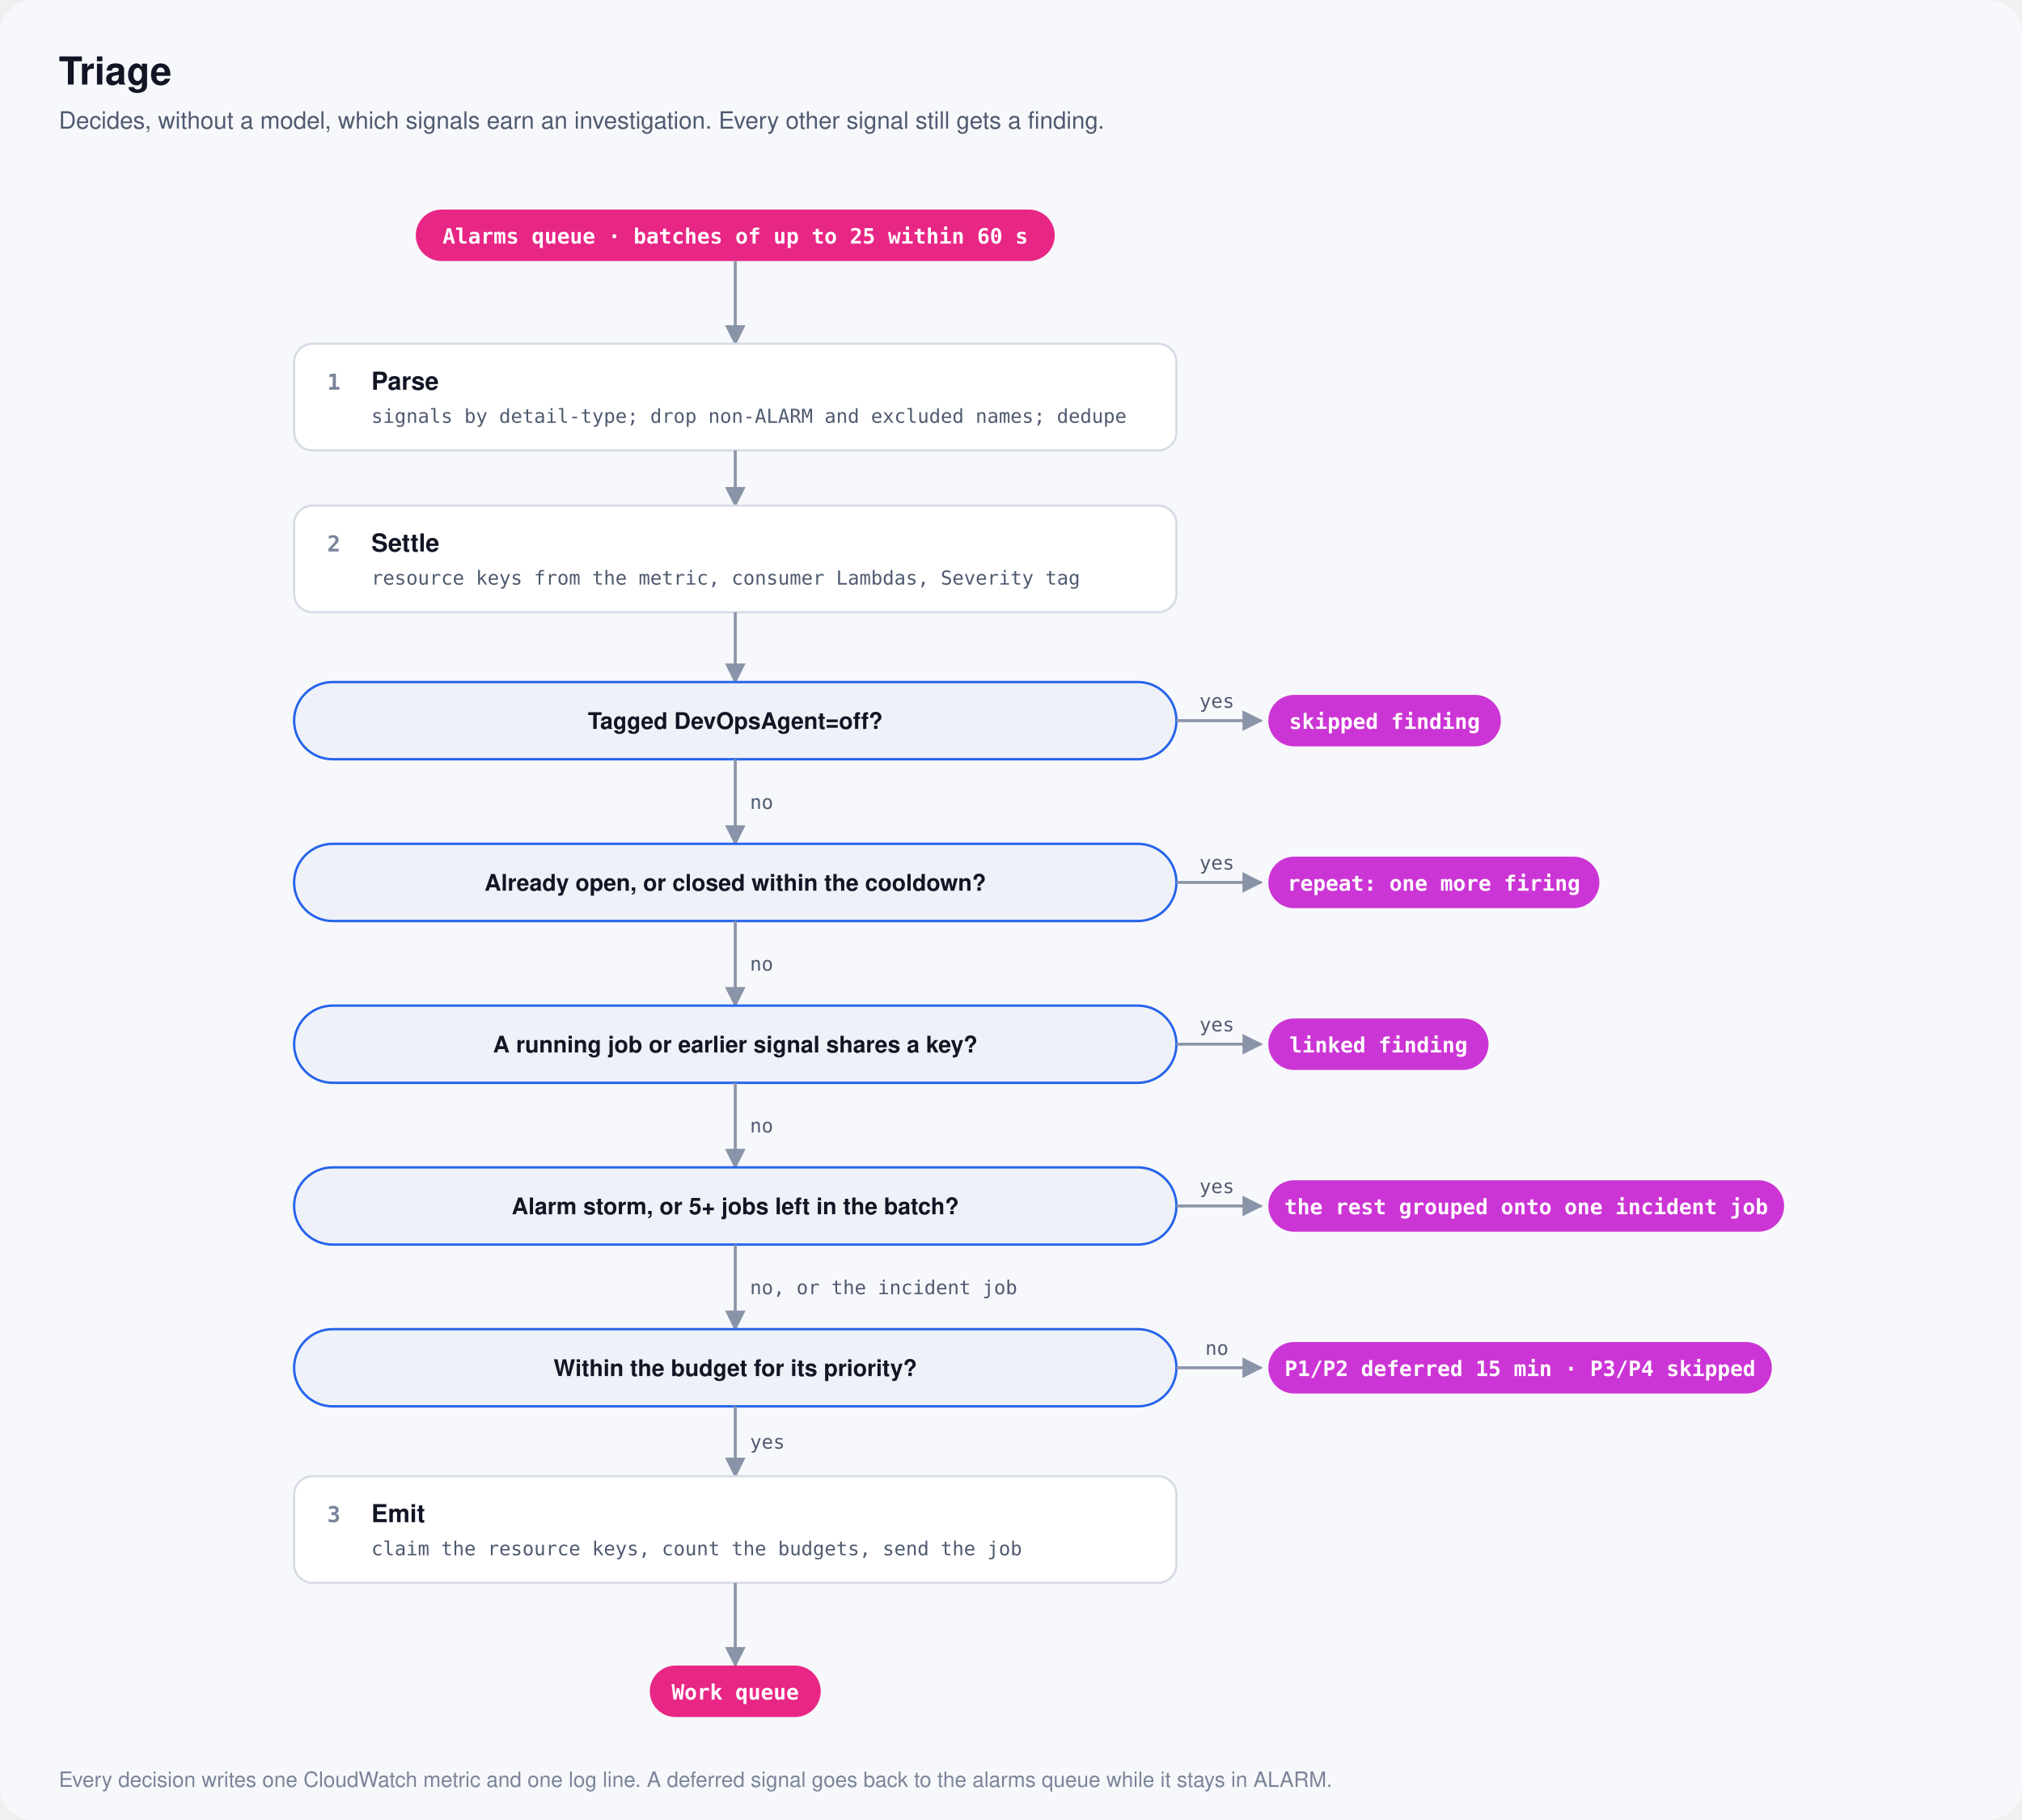
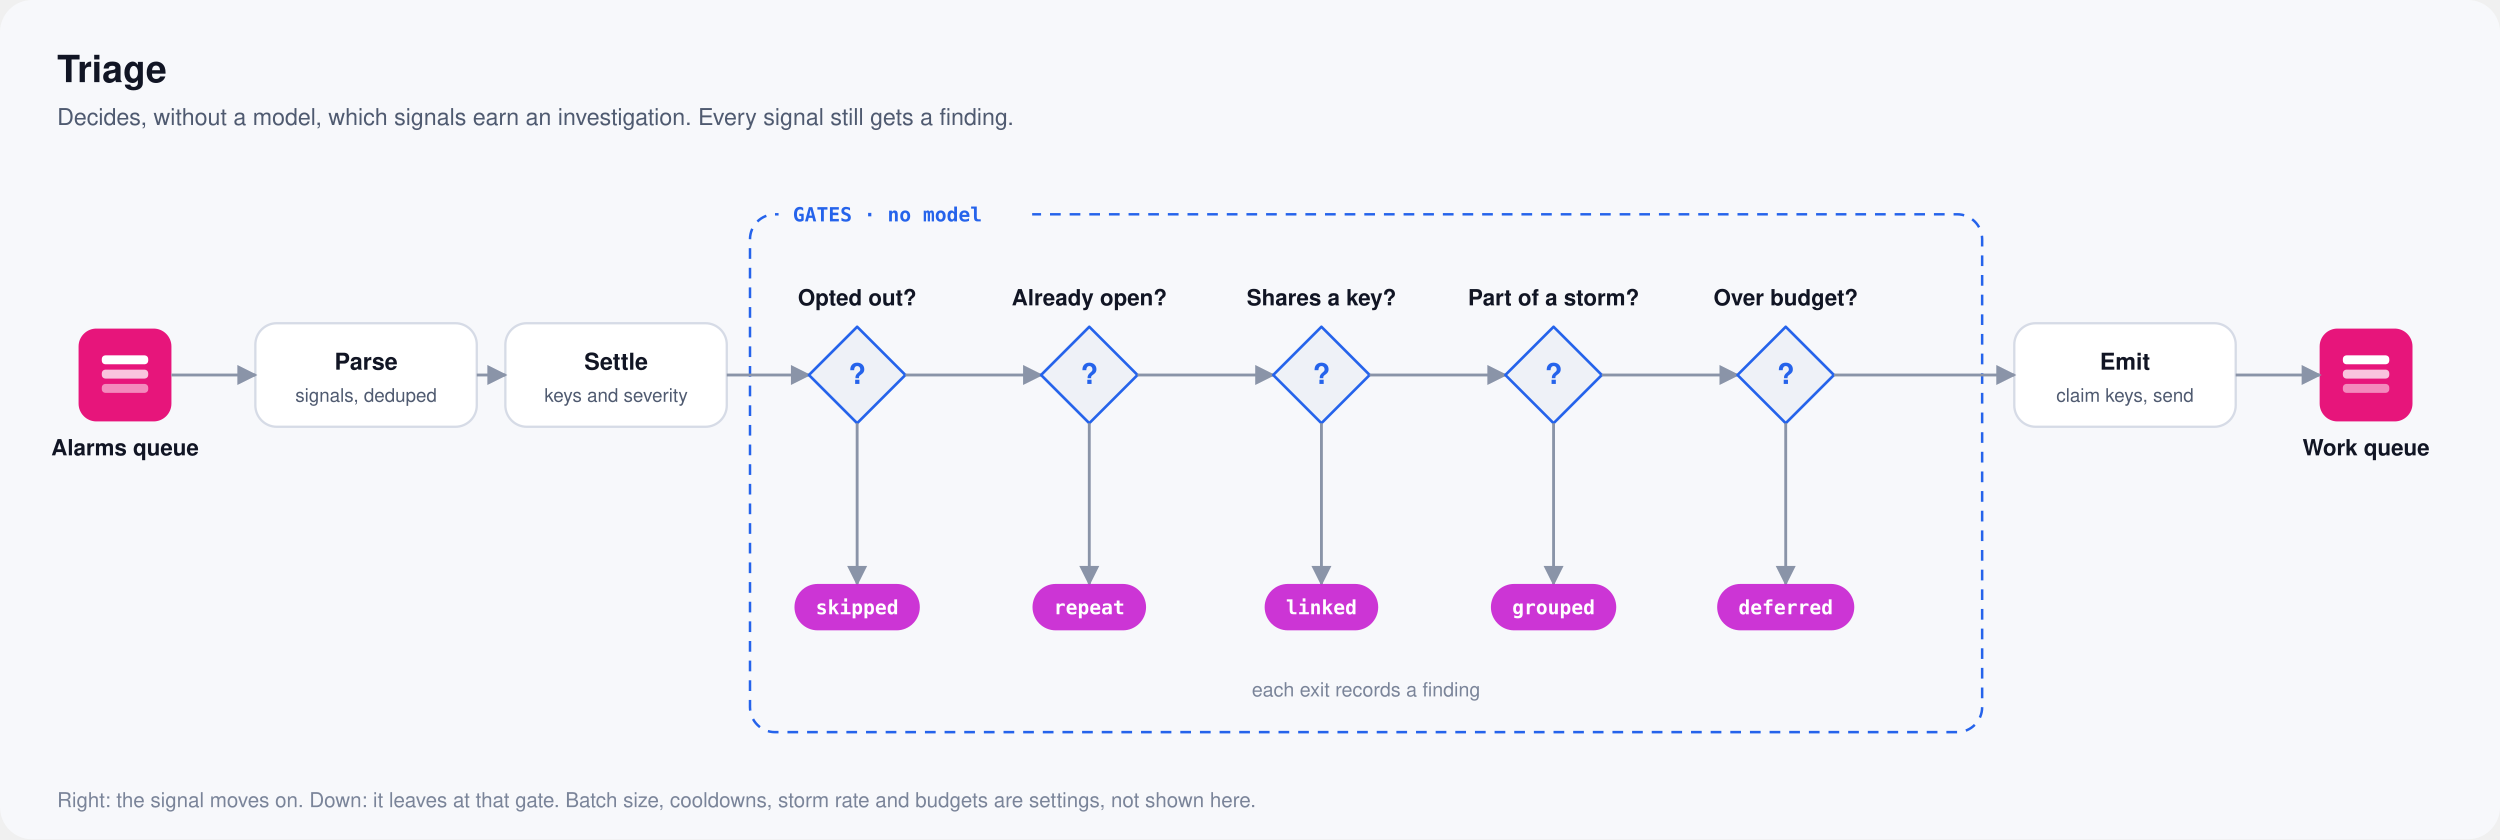
- <svg xmlns="http://www.w3.org/2000/svg" width="1100" height="990" viewBox="0 0 1100 990" role="img" aria-label="Triage">
+ <svg xmlns="http://www.w3.org/2000/svg" width="1400" height="470" viewBox="0 0 1400 470" role="img" aria-label="Triage">
  <defs>
    <marker id="ah" viewBox="0 0 10 10" refX="9" refY="5" markerWidth="7" markerHeight="7" orient="auto-start-reverse">
      <path d="M0,0 L10,5 L0,10 z" fill="#8a94a8" />
    </marker>
  </defs>
-   <rect width="1100" height="990" rx="18" fill="#f7f8fb" />
+   <rect width="1400" height="470" rx="18" fill="#f7f8fb" />
  <text x="32" y="46" font-family="ui-sans-serif, -apple-system, 'Segoe UI', Helvetica, Arial, sans-serif" font-size="21" font-weight="700" fill="#111524" text-anchor="start">Triage</text>
-   <text x="32" y="70" font-family="ui-sans-serif, -apple-system, 'Segoe UI', Helvetica, Arial, sans-serif" font-size="13" font-weight="400" fill="#4f5a70" text-anchor="start">Decides, without a model, which signals earn an investigation. Every other signal still gets a finding.</text>
-   <rect x="226.2" y="114" width="347.6" height="28" rx="14" fill="#E7157B" opacity="0.92" />
-   <text x="400.0" y="132.5" font-family="ui-monospace, SFMono-Regular, Menlo, Consolas, monospace" font-size="11.5" font-weight="600" fill="#ffffff" text-anchor="middle">Alarms queue  ·  batches of up to 25 within 60 s</text>
-   <path d="M400,142 L400,187" stroke="#8a94a8" stroke-width="1.6" fill="none" marker-end="url(#ah)" />
-   <rect x="160.0" y="187.0" width="480" height="58" rx="10" fill="#ffffff" stroke="#d6dbe6" stroke-width="1.2" />
-   <text x="178.0" y="212" font-family="ui-monospace, SFMono-Regular, Menlo, Consolas, monospace" font-size="12" font-weight="600" fill="#7a8499" text-anchor="start">1</text>
-   <text x="202.0" y="212" font-family="ui-sans-serif, -apple-system, 'Segoe UI', Helvetica, Arial, sans-serif" font-size="13.5" font-weight="650" fill="#111524" text-anchor="start">Parse</text>
-   <text x="202.0" y="230" font-family="ui-monospace, SFMono-Regular, Menlo, Consolas, monospace" font-size="10.5" font-weight="400" fill="#4f5a70" text-anchor="start">signals by detail-type; drop non-ALARM and excluded names; dedupe</text>
-   <path d="M400,245 L400,275" stroke="#8a94a8" stroke-width="1.6" fill="none" marker-end="url(#ah)" />
-   <rect x="160.0" y="275.0" width="480" height="58" rx="10" fill="#ffffff" stroke="#d6dbe6" stroke-width="1.2" />
-   <text x="178.0" y="300" font-family="ui-monospace, SFMono-Regular, Menlo, Consolas, monospace" font-size="12" font-weight="600" fill="#7a8499" text-anchor="start">2</text>
-   <text x="202.0" y="300" font-family="ui-sans-serif, -apple-system, 'Segoe UI', Helvetica, Arial, sans-serif" font-size="13.5" font-weight="650" fill="#111524" text-anchor="start">Settle</text>
-   <text x="202.0" y="318" font-family="ui-monospace, SFMono-Regular, Menlo, Consolas, monospace" font-size="10.5" font-weight="400" fill="#4f5a70" text-anchor="start">resource keys from the metric, consumer Lambdas, Severity tag</text>
-   <path d="M400,333 L400,371" stroke="#8a94a8" stroke-width="1.6" fill="none" marker-end="url(#ah)" />
-   <rect x="160.0" y="371" width="480" height="42" rx="21" fill="#eef1f7" stroke="#2563eb" stroke-width="1.3" />
-   <text x="400" y="396.5" font-family="ui-sans-serif, -apple-system, 'Segoe UI', Helvetica, Arial, sans-serif" font-size="12.5" font-weight="600" fill="#111524" text-anchor="middle">Tagged DevOpsAgent=off?</text>
-   <path d="M640.0,392 L686.0,392" stroke="#8a94a8" stroke-width="1.6" fill="none" marker-end="url(#ah)" />
-   <text x="662.0" y="385" font-family="ui-monospace, SFMono-Regular, Menlo, Consolas, monospace" font-size="10.5" font-weight="400" fill="#4f5a70" text-anchor="middle">yes</text>
-   <rect x="690.0" y="378" width="126.5" height="28" rx="14" fill="#C925D1" opacity="0.92" />
-   <text x="753.25" y="396.5" font-family="ui-monospace, SFMono-Regular, Menlo, Consolas, monospace" font-size="11.5" font-weight="600" fill="#ffffff" text-anchor="middle">skipped finding</text>
-   <path d="M400,413 L400,459" stroke="#8a94a8" stroke-width="1.6" fill="none" marker-end="url(#ah)" />
-   <text x="408" y="440.0" font-family="ui-monospace, SFMono-Regular, Menlo, Consolas, monospace" font-size="10.5" font-weight="400" fill="#4f5a70" text-anchor="start">no</text>
-   <rect x="160.0" y="459" width="480" height="42" rx="21" fill="#eef1f7" stroke="#2563eb" stroke-width="1.3" />
-   <text x="400" y="484.5" font-family="ui-sans-serif, -apple-system, 'Segoe UI', Helvetica, Arial, sans-serif" font-size="12.5" font-weight="600" fill="#111524" text-anchor="middle">Already open, or closed within the cooldown?</text>
-   <path d="M640.0,480 L686.0,480" stroke="#8a94a8" stroke-width="1.6" fill="none" marker-end="url(#ah)" />
-   <text x="662.0" y="473" font-family="ui-monospace, SFMono-Regular, Menlo, Consolas, monospace" font-size="10.5" font-weight="400" fill="#4f5a70" text-anchor="middle">yes</text>
-   <rect x="690.0" y="466" width="180.1" height="28" rx="14" fill="#C925D1" opacity="0.92" />
-   <text x="780.05" y="484.5" font-family="ui-monospace, SFMono-Regular, Menlo, Consolas, monospace" font-size="11.5" font-weight="600" fill="#ffffff" text-anchor="middle">repeat: one more firing</text>
-   <path d="M400,501 L400,547" stroke="#8a94a8" stroke-width="1.6" fill="none" marker-end="url(#ah)" />
-   <text x="408" y="528.0" font-family="ui-monospace, SFMono-Regular, Menlo, Consolas, monospace" font-size="10.5" font-weight="400" fill="#4f5a70" text-anchor="start">no</text>
-   <rect x="160.0" y="547" width="480" height="42" rx="21" fill="#eef1f7" stroke="#2563eb" stroke-width="1.3" />
-   <text x="400" y="572.5" font-family="ui-sans-serif, -apple-system, 'Segoe UI', Helvetica, Arial, sans-serif" font-size="12.5" font-weight="600" fill="#111524" text-anchor="middle">A running job or earlier signal shares a key?</text>
-   <path d="M640.0,568 L686.0,568" stroke="#8a94a8" stroke-width="1.6" fill="none" marker-end="url(#ah)" />
-   <text x="662.0" y="561" font-family="ui-monospace, SFMono-Regular, Menlo, Consolas, monospace" font-size="10.5" font-weight="400" fill="#4f5a70" text-anchor="middle">yes</text>
-   <rect x="690.0" y="554" width="119.8" height="28" rx="14" fill="#C925D1" opacity="0.92" />
-   <text x="749.9" y="572.5" font-family="ui-monospace, SFMono-Regular, Menlo, Consolas, monospace" font-size="11.5" font-weight="600" fill="#ffffff" text-anchor="middle">linked finding</text>
-   <path d="M400,589 L400,635" stroke="#8a94a8" stroke-width="1.6" fill="none" marker-end="url(#ah)" />
-   <text x="408" y="616.0" font-family="ui-monospace, SFMono-Regular, Menlo, Consolas, monospace" font-size="10.5" font-weight="400" fill="#4f5a70" text-anchor="start">no</text>
-   <rect x="160.0" y="635" width="480" height="42" rx="21" fill="#eef1f7" stroke="#2563eb" stroke-width="1.3" />
-   <text x="400" y="660.5" font-family="ui-sans-serif, -apple-system, 'Segoe UI', Helvetica, Arial, sans-serif" font-size="12.5" font-weight="600" fill="#111524" text-anchor="middle">Alarm storm, or 5+ jobs left in the batch?</text>
-   <path d="M640.0,656 L686.0,656" stroke="#8a94a8" stroke-width="1.6" fill="none" marker-end="url(#ah)" />
-   <text x="662.0" y="649" font-family="ui-monospace, SFMono-Regular, Menlo, Consolas, monospace" font-size="10.5" font-weight="400" fill="#4f5a70" text-anchor="middle">yes</text>
-   <rect x="690.0" y="642" width="280.6" height="28" rx="14" fill="#C925D1" opacity="0.92" />
-   <text x="830.3" y="660.5" font-family="ui-monospace, SFMono-Regular, Menlo, Consolas, monospace" font-size="11.5" font-weight="600" fill="#ffffff" text-anchor="middle">the rest grouped onto one incident job</text>
-   <path d="M400,677 L400,723" stroke="#8a94a8" stroke-width="1.6" fill="none" marker-end="url(#ah)" />
-   <text x="408" y="704.0" font-family="ui-monospace, SFMono-Regular, Menlo, Consolas, monospace" font-size="10.5" font-weight="400" fill="#4f5a70" text-anchor="start">no, or the incident job</text>
-   <rect x="160.0" y="723" width="480" height="42" rx="21" fill="#eef1f7" stroke="#2563eb" stroke-width="1.3" />
-   <text x="400" y="748.5" font-family="ui-sans-serif, -apple-system, 'Segoe UI', Helvetica, Arial, sans-serif" font-size="12.5" font-weight="600" fill="#111524" text-anchor="middle">Within the budget for its priority?</text>
-   <path d="M640.0,744 L686.0,744" stroke="#8a94a8" stroke-width="1.6" fill="none" marker-end="url(#ah)" />
-   <text x="662.0" y="737" font-family="ui-monospace, SFMono-Regular, Menlo, Consolas, monospace" font-size="10.5" font-weight="400" fill="#4f5a70" text-anchor="middle">no</text>
-   <rect x="690.0" y="730" width="273.9" height="28" rx="14" fill="#C925D1" opacity="0.92" />
-   <text x="826.95" y="748.5" font-family="ui-monospace, SFMono-Regular, Menlo, Consolas, monospace" font-size="11.5" font-weight="600" fill="#ffffff" text-anchor="middle">P1/P2 deferred 15 min · P3/P4 skipped</text>
-   <path d="M400,765 L400,803" stroke="#8a94a8" stroke-width="1.6" fill="none" marker-end="url(#ah)" />
-   <text x="408" y="788.0" font-family="ui-monospace, SFMono-Regular, Menlo, Consolas, monospace" font-size="10.5" font-weight="400" fill="#4f5a70" text-anchor="start">yes</text>
-   <rect x="160.0" y="803.0" width="480" height="58" rx="10" fill="#ffffff" stroke="#d6dbe6" stroke-width="1.2" />
-   <text x="178.0" y="828" font-family="ui-monospace, SFMono-Regular, Menlo, Consolas, monospace" font-size="12" font-weight="600" fill="#7a8499" text-anchor="start">3</text>
-   <text x="202.0" y="828" font-family="ui-sans-serif, -apple-system, 'Segoe UI', Helvetica, Arial, sans-serif" font-size="13.5" font-weight="650" fill="#111524" text-anchor="start">Emit</text>
-   <text x="202.0" y="846" font-family="ui-monospace, SFMono-Regular, Menlo, Consolas, monospace" font-size="10.5" font-weight="400" fill="#4f5a70" text-anchor="start">claim the resource keys, count the budgets, send the job</text>
-   <path d="M400,861 L400,906" stroke="#8a94a8" stroke-width="1.6" fill="none" marker-end="url(#ah)" />
-   <rect x="353.5" y="906" width="93.0" height="28" rx="14" fill="#E7157B" opacity="0.92" />
-   <text x="400.0" y="924.5" font-family="ui-monospace, SFMono-Regular, Menlo, Consolas, monospace" font-size="11.5" font-weight="600" fill="#ffffff" text-anchor="middle">Work queue</text>
-   <text x="32" y="972" font-family="ui-sans-serif, -apple-system, 'Segoe UI', Helvetica, Arial, sans-serif" font-size="11.5" font-weight="400" fill="#7a8499" text-anchor="start">Every decision writes one CloudWatch metric and one log line. A deferred signal goes back to the alarms queue while it stays in ALARM.</text>
+   <text x="32" y="70" font-family="ui-sans-serif, -apple-system, 'Segoe UI', Helvetica, Arial, sans-serif" font-size="13" font-weight="400" fill="#4f5a70" text-anchor="start">Decides, without a model, which signals earn an investigation. Every signal still gets a finding.</text>
+   <rect x="44.0" y="184.0" width="52" height="52" rx="10" fill="#E7157B" />
+   <rect x="57" y="199" width="26" height="5" rx="2" fill="#fff" opacity="1.0" />
+   <rect x="57" y="207" width="26" height="5" rx="2" fill="#fff" opacity="0.75" />
+   <rect x="57" y="215" width="26" height="5" rx="2" fill="#fff" opacity="0.5" />
+   <text x="70" y="255.0" font-family="ui-sans-serif, -apple-system, 'Segoe UI', Helvetica, Arial, sans-serif" font-size="12.5" font-weight="650" fill="#111524" text-anchor="middle">Alarms queue</text>
+   <rect x="143.0" y="181.0" width="124" height="58" rx="12" fill="#ffffff" stroke="#d6dbe6" stroke-width="1.3" />
+   <text x="205" y="207" font-family="ui-sans-serif, -apple-system, 'Segoe UI', Helvetica, Arial, sans-serif" font-size="13" font-weight="650" fill="#111524" text-anchor="middle">Parse</text>
+   <text x="205" y="225" font-family="ui-sans-serif, -apple-system, 'Segoe UI', Helvetica, Arial, sans-serif" font-size="10.5" font-weight="400" fill="#4f5a70" text-anchor="middle">signals, deduped</text>
+   <rect x="283.0" y="181.0" width="124" height="58" rx="12" fill="#ffffff" stroke="#d6dbe6" stroke-width="1.3" />
+   <text x="345" y="207" font-family="ui-sans-serif, -apple-system, 'Segoe UI', Helvetica, Arial, sans-serif" font-size="13" font-weight="650" fill="#111524" text-anchor="middle">Settle</text>
+   <text x="345" y="225" font-family="ui-sans-serif, -apple-system, 'Segoe UI', Helvetica, Arial, sans-serif" font-size="10.5" font-weight="400" fill="#4f5a70" text-anchor="middle">keys and severity</text>
+   <path d="M96,210 L143.0,210" stroke="#8a94a8" stroke-width="1.6" fill="none" marker-end="url(#ah)" />
+   <path d="M267.0,210 L283.0,210" stroke="#8a94a8" stroke-width="1.6" fill="none" marker-end="url(#ah)" />
+   <rect x="420" y="120" width="690" height="290" rx="14" fill="none" stroke="#2563eb" stroke-width="1.4" stroke-dasharray="6 5" />
+   <rect x="436" y="111" width="142" height="18" rx="4" fill="#f7f8fb" />
+   <text x="444" y="124" font-family="ui-monospace, SFMono-Regular, Menlo, Consolas, monospace" font-size="11" font-weight="600" fill="#2563eb" text-anchor="start">GATES  ·  no model</text>
+   <path d="M407.0,210 L453,210" stroke="#8a94a8" stroke-width="1.6" fill="none" marker-end="url(#ah)" />
+   <polygon points="480,183 507,210 480,237 453,210" fill="#eef1f7" stroke="#2563eb" stroke-width="1.5" stroke-linejoin="round" />
+   <text x="480" y="215" font-family="ui-sans-serif, -apple-system, 'Segoe UI', Helvetica, Arial, sans-serif" font-size="16" font-weight="700" fill="#2563eb" text-anchor="middle">?</text>
+   <text x="480" y="171" font-family="ui-sans-serif, -apple-system, 'Segoe UI', Helvetica, Arial, sans-serif" font-size="12.5" font-weight="650" fill="#111524" text-anchor="middle">Opted out?</text>
+   <path d="M480,237 L480,327" stroke="#8a94a8" stroke-width="1.6" fill="none" marker-end="url(#ah)" />
+   <rect x="444.9" y="327" width="70.2" height="26" rx="13" fill="#C925D1" opacity="0.92" />
+   <text x="480" y="344" font-family="ui-monospace, SFMono-Regular, Menlo, Consolas, monospace" font-size="11" font-weight="600" fill="#ffffff" text-anchor="middle">skipped</text>
+   <path d="M507,210 L583,210" stroke="#8a94a8" stroke-width="1.6" fill="none" marker-end="url(#ah)" />
+   <polygon points="610,183 637,210 610,237 583,210" fill="#eef1f7" stroke="#2563eb" stroke-width="1.5" stroke-linejoin="round" />
+   <text x="610" y="215" font-family="ui-sans-serif, -apple-system, 'Segoe UI', Helvetica, Arial, sans-serif" font-size="16" font-weight="700" fill="#2563eb" text-anchor="middle">?</text>
+   <text x="610" y="171" font-family="ui-sans-serif, -apple-system, 'Segoe UI', Helvetica, Arial, sans-serif" font-size="12.5" font-weight="650" fill="#111524" text-anchor="middle">Already open?</text>
+   <path d="M610,237 L610,327" stroke="#8a94a8" stroke-width="1.6" fill="none" marker-end="url(#ah)" />
+   <rect x="578.2" y="327" width="63.6" height="26" rx="13" fill="#C925D1" opacity="0.92" />
+   <text x="610" y="344" font-family="ui-monospace, SFMono-Regular, Menlo, Consolas, monospace" font-size="11" font-weight="600" fill="#ffffff" text-anchor="middle">repeat</text>
+   <path d="M637,210 L713,210" stroke="#8a94a8" stroke-width="1.6" fill="none" marker-end="url(#ah)" />
+   <polygon points="740,183 767,210 740,237 713,210" fill="#eef1f7" stroke="#2563eb" stroke-width="1.5" stroke-linejoin="round" />
+   <text x="740" y="215" font-family="ui-sans-serif, -apple-system, 'Segoe UI', Helvetica, Arial, sans-serif" font-size="16" font-weight="700" fill="#2563eb" text-anchor="middle">?</text>
+   <text x="740" y="171" font-family="ui-sans-serif, -apple-system, 'Segoe UI', Helvetica, Arial, sans-serif" font-size="12.5" font-weight="650" fill="#111524" text-anchor="middle">Shares a key?</text>
+   <path d="M740,237 L740,327" stroke="#8a94a8" stroke-width="1.6" fill="none" marker-end="url(#ah)" />
+   <rect x="708.2" y="327" width="63.6" height="26" rx="13" fill="#C925D1" opacity="0.92" />
+   <text x="740" y="344" font-family="ui-monospace, SFMono-Regular, Menlo, Consolas, monospace" font-size="11" font-weight="600" fill="#ffffff" text-anchor="middle">linked</text>
+   <path d="M767,210 L843,210" stroke="#8a94a8" stroke-width="1.6" fill="none" marker-end="url(#ah)" />
+   <polygon points="870,183 897,210 870,237 843,210" fill="#eef1f7" stroke="#2563eb" stroke-width="1.5" stroke-linejoin="round" />
+   <text x="870" y="215" font-family="ui-sans-serif, -apple-system, 'Segoe UI', Helvetica, Arial, sans-serif" font-size="16" font-weight="700" fill="#2563eb" text-anchor="middle">?</text>
+   <text x="870" y="171" font-family="ui-sans-serif, -apple-system, 'Segoe UI', Helvetica, Arial, sans-serif" font-size="12.5" font-weight="650" fill="#111524" text-anchor="middle">Part of a storm?</text>
+   <path d="M870,237 L870,327" stroke="#8a94a8" stroke-width="1.6" fill="none" marker-end="url(#ah)" />
+   <rect x="834.9" y="327" width="70.2" height="26" rx="13" fill="#C925D1" opacity="0.92" />
+   <text x="870" y="344" font-family="ui-monospace, SFMono-Regular, Menlo, Consolas, monospace" font-size="11" font-weight="600" fill="#ffffff" text-anchor="middle">grouped</text>
+   <path d="M897,210 L973,210" stroke="#8a94a8" stroke-width="1.6" fill="none" marker-end="url(#ah)" />
+   <polygon points="1000,183 1027,210 1000,237 973,210" fill="#eef1f7" stroke="#2563eb" stroke-width="1.5" stroke-linejoin="round" />
+   <text x="1000" y="215" font-family="ui-sans-serif, -apple-system, 'Segoe UI', Helvetica, Arial, sans-serif" font-size="16" font-weight="700" fill="#2563eb" text-anchor="middle">?</text>
+   <text x="1000" y="171" font-family="ui-sans-serif, -apple-system, 'Segoe UI', Helvetica, Arial, sans-serif" font-size="12.5" font-weight="650" fill="#111524" text-anchor="middle">Over budget?</text>
+   <path d="M1000,237 L1000,327" stroke="#8a94a8" stroke-width="1.6" fill="none" marker-end="url(#ah)" />
+   <rect x="961.6" y="327" width="76.8" height="26" rx="13" fill="#C925D1" opacity="0.92" />
+   <text x="1000" y="344" font-family="ui-monospace, SFMono-Regular, Menlo, Consolas, monospace" font-size="11" font-weight="600" fill="#ffffff" text-anchor="middle">deferred</text>
+   <text x="765" y="390" font-family="ui-sans-serif, -apple-system, 'Segoe UI', Helvetica, Arial, sans-serif" font-size="11" font-weight="400" fill="#7a8499" text-anchor="middle">each exit records a finding</text>
+   <rect x="1128.0" y="181.0" width="124" height="58" rx="12" fill="#ffffff" stroke="#d6dbe6" stroke-width="1.3" />
+   <text x="1190" y="207" font-family="ui-sans-serif, -apple-system, 'Segoe UI', Helvetica, Arial, sans-serif" font-size="13" font-weight="650" fill="#111524" text-anchor="middle">Emit</text>
+   <text x="1190" y="225" font-family="ui-sans-serif, -apple-system, 'Segoe UI', Helvetica, Arial, sans-serif" font-size="10.5" font-weight="400" fill="#4f5a70" text-anchor="middle">claim keys, send</text>
+   <rect x="1299.0" y="184.0" width="52" height="52" rx="10" fill="#E7157B" />
+   <rect x="1312" y="199" width="26" height="5" rx="2" fill="#fff" opacity="1.0" />
+   <rect x="1312" y="207" width="26" height="5" rx="2" fill="#fff" opacity="0.75" />
+   <rect x="1312" y="215" width="26" height="5" rx="2" fill="#fff" opacity="0.5" />
+   <text x="1325" y="255.0" font-family="ui-sans-serif, -apple-system, 'Segoe UI', Helvetica, Arial, sans-serif" font-size="12.5" font-weight="650" fill="#111524" text-anchor="middle">Work queue</text>
+   <path d="M1027,210 L1128.0,210" stroke="#8a94a8" stroke-width="1.6" fill="none" marker-end="url(#ah)" />
+   <path d="M1252.0,210 L1299,210" stroke="#8a94a8" stroke-width="1.6" fill="none" marker-end="url(#ah)" />
+   <text x="32" y="452" font-family="ui-sans-serif, -apple-system, 'Segoe UI', Helvetica, Arial, sans-serif" font-size="11.5" font-weight="400" fill="#7a8499" text-anchor="start">Right: the signal moves on. Down: it leaves at that gate. Batch size, cooldowns, storm rate and budgets are settings, not shown here.</text>
</svg>
